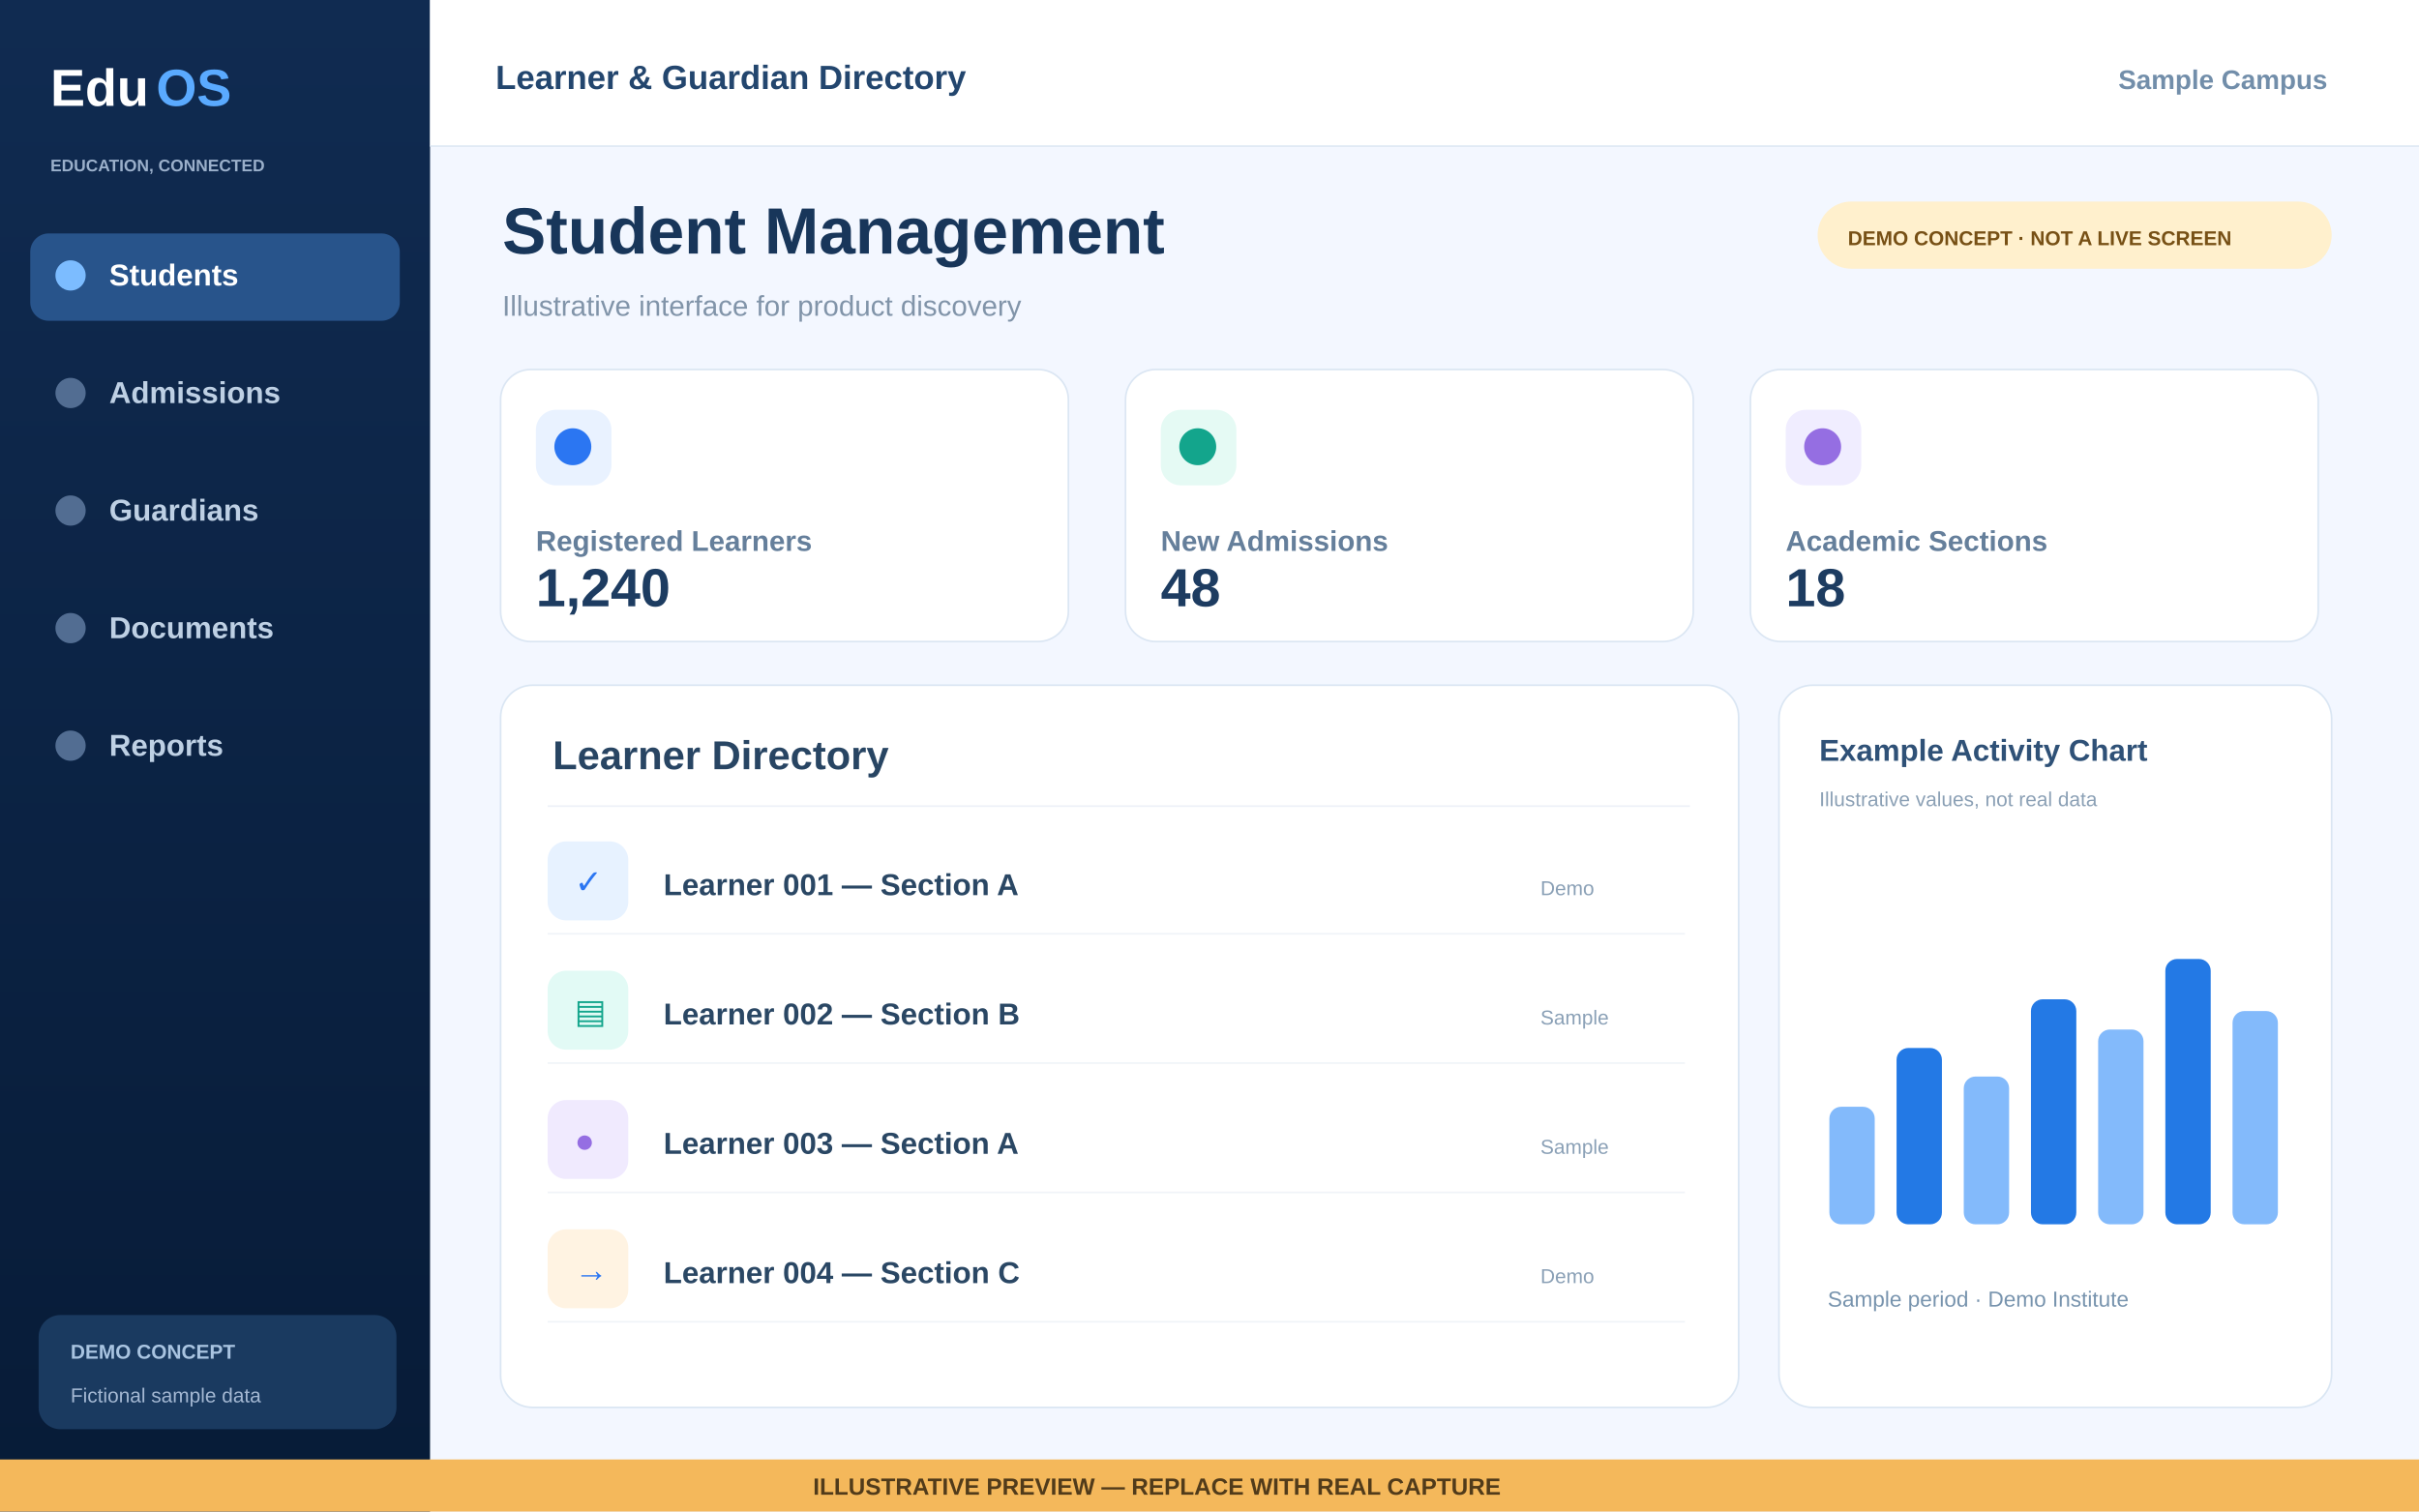
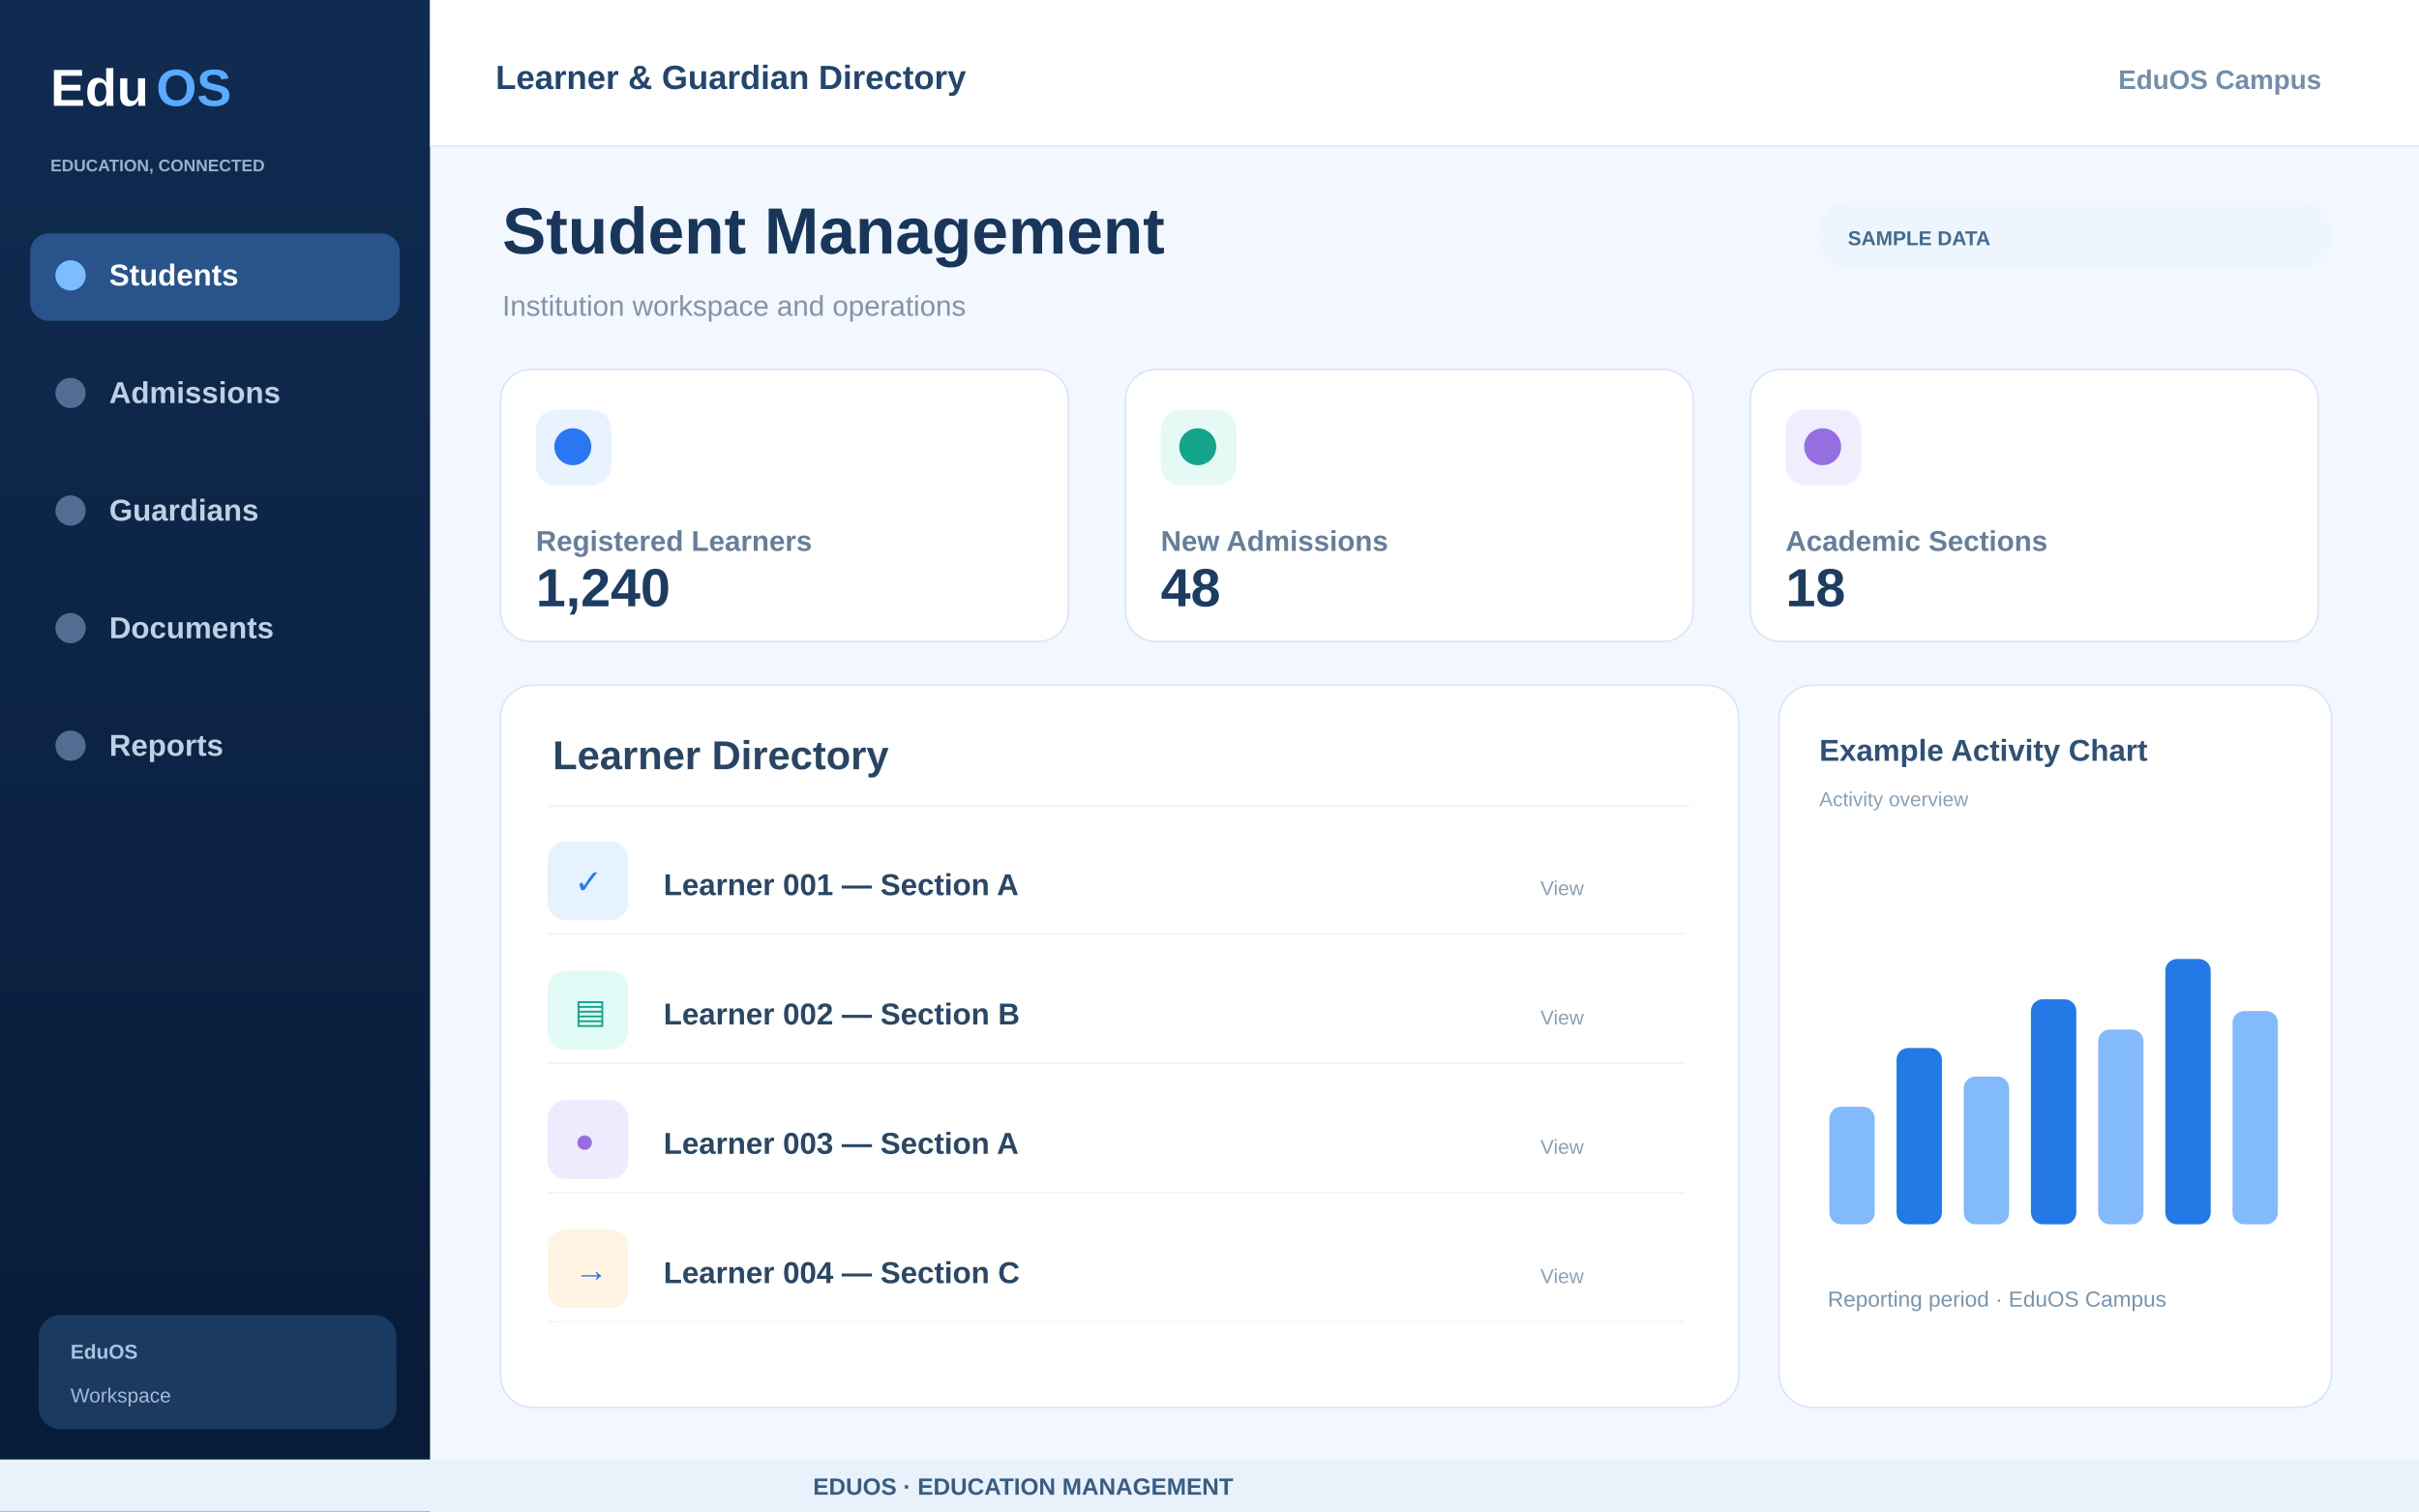
- <svg xmlns="http://www.w3.org/2000/svg" width="1440" height="900" viewBox="0 0 1440 900" role="img" aria-label="Student Management — synthetic demo interface, not a live screenshot">
+ <svg xmlns="http://www.w3.org/2000/svg" width="1440" height="900" viewBox="0 0 1440 900" role="img" aria-label="Student Management — EduOS interface screen with sample data">
  <defs>
    <linearGradient id="nav" x1="0" y1="0" x2="0" y2="1">
      <stop stop-color="#102b51" />
      <stop offset="1" stop-color="#071b37" />
    </linearGradient>
  </defs>
  <rect width="1440" height="900" fill="#f3f7ff" />
  <rect width="256" height="900" fill="url(#nav)" />
  <rect x="256" y="0" width="1184" height="87" fill="#fff" />
  <path d="M256 87h1184" stroke="#dfe9f4" />
  <text x="30" y="63" font-size="31" font-weight="800" fill="#fff" font-family="Arial,Helvetica,sans-serif">Edu</text>
  <text x="93" y="63" font-size="31" font-weight="800" fill="#5aaaff" font-family="Arial,Helvetica,sans-serif">OS</text>
  <text x="30" y="102" font-size="10" font-weight="700" fill="#9bb0cb" font-family="Arial,Helvetica,sans-serif">EDUCATION, CONNECTED</text>
  <rect x="18" y="139" width="220" height="52" rx="11" fill="#28548b" />
  <circle cx="42" cy="164" r="9" fill="#7cbcff" />
  <text x="65" y="170" font-size="18" font-weight="750" fill="#fff" font-family="Arial,Helvetica,sans-serif">Students</text>
  <circle cx="42" cy="234" r="9" fill="#526d92" />
  <text x="65" y="240" font-size="18" font-weight="550" fill="#bed0e4" font-family="Arial,Helvetica,sans-serif">Admissions</text>
  <circle cx="42" cy="304" r="9" fill="#526d92" />
  <text x="65" y="310" font-size="18" font-weight="550" fill="#bed0e4" font-family="Arial,Helvetica,sans-serif">Guardians</text>
  <circle cx="42" cy="374" r="9" fill="#526d92" />
  <text x="65" y="380" font-size="18" font-weight="550" fill="#bed0e4" font-family="Arial,Helvetica,sans-serif">Documents</text>
  <circle cx="42" cy="444" r="9" fill="#526d92" />
  <text x="65" y="450" font-size="18" font-weight="550" fill="#bed0e4" font-family="Arial,Helvetica,sans-serif">Reports</text>
  <rect x="23" y="783" width="213" height="68" rx="13" fill="#1a3a60" />
-   <text x="42" y="809" font-size="12" font-weight="750" fill="#a9c4e1" font-family="Arial,Helvetica,sans-serif">DEMO CONCEPT</text>
-   <text x="42" y="835" font-size="12" font-weight="500" fill="#a4b8d3" font-family="Arial,Helvetica,sans-serif">Fictional sample data</text>
+   <text x="42" y="809" font-size="12" font-weight="750" fill="#a9c4e1" font-family="Arial,Helvetica,sans-serif">EduOS</text>
+   <text x="42" y="835" font-size="12" font-weight="500" fill="#a4b8d3" font-family="Arial,Helvetica,sans-serif">Workspace</text>
  <text x="295" y="53" font-size="20" font-weight="720" fill="#23466e" font-family="Arial,Helvetica,sans-serif">Learner &amp; Guardian Directory</text>
-   <text x="1261" y="53" font-size="16" font-weight="600" fill="#728eaa" font-family="Arial,Helvetica,sans-serif">Sample Campus</text>
+   <text x="1261" y="53" font-size="16" font-weight="600" fill="#728eaa" font-family="Arial,Helvetica,sans-serif">EduOS Campus</text>
  <text x="299" y="151" font-size="39" font-weight="800" fill="#18365a" font-family="Arial,Helvetica,sans-serif">Student Management</text>
-   <text x="299" y="188" font-size="17" font-weight="500" fill="#8194a9" font-family="Arial,Helvetica,sans-serif">Illustrative interface for product discovery</text>
-   <rect x="1082" y="120" width="306" height="40" rx="20" fill="#fff0cd" />
-   <text x="1100" y="146" font-size="12" font-weight="750" fill="#775015" font-family="Arial,Helvetica,sans-serif">DEMO CONCEPT · NOT A LIVE SCREEN</text>
+   <text x="299" y="188" font-size="17" font-weight="500" fill="#8194a9" font-family="Arial,Helvetica,sans-serif">Institution workspace and operations</text>
+   <rect x="1082" y="120" width="306" height="40" rx="20" fill="#edf5ff" />
+   <text x="1100" y="146" font-size="12" font-weight="750" fill="#436a91" font-family="Arial,Helvetica,sans-serif">SAMPLE DATA</text>
  <rect x="298" y="220" width="338" height="162" rx="18" fill="#fff" stroke="#dbe6f3" />
  <rect x="319" y="244" width="45" height="45" rx="12" fill="#e9f2ff" />
  <circle cx="341" cy="266" r="11" fill="#2b76f2" />
  <text x="319" y="328" font-size="17" font-weight="600" fill="#657f9b" font-family="Arial,Helvetica,sans-serif">Registered Learners</text>
  <text x="319" y="361" font-size="32" font-weight="800" fill="#1d3c61" font-family="Arial,Helvetica,sans-serif">1,240</text>
  <rect x="670" y="220" width="338" height="162" rx="18" fill="#fff" stroke="#dbe6f3" />
  <rect x="691" y="244" width="45" height="45" rx="12" fill="#e5faf4" />
  <circle cx="713" cy="266" r="11" fill="#13a58c" />
  <text x="691" y="328" font-size="17" font-weight="600" fill="#657f9b" font-family="Arial,Helvetica,sans-serif">New Admissions</text>
  <text x="691" y="361" font-size="32" font-weight="800" fill="#1d3c61" font-family="Arial,Helvetica,sans-serif">48</text>
  <rect x="1042" y="220" width="338" height="162" rx="18" fill="#fff" stroke="#dbe6f3" />
  <rect x="1063" y="244" width="45" height="45" rx="12" fill="#f0edff" />
  <circle cx="1085" cy="266" r="11" fill="#956ee2" />
  <text x="1063" y="328" font-size="17" font-weight="600" fill="#657f9b" font-family="Arial,Helvetica,sans-serif">Academic Sections</text>
  <text x="1063" y="361" font-size="32" font-weight="800" fill="#1d3c61" font-family="Arial,Helvetica,sans-serif">18</text>
  <rect x="298" y="408" width="737" height="430" rx="19" fill="#fff" stroke="#dae6f3" />
  <text x="329" y="458" font-size="24" font-weight="740" fill="#284563" font-family="Arial,Helvetica,sans-serif">Learner Directory</text>
  <path d="M326 480h680" stroke="#edf1f8" />
  <rect x="326" y="501" width="48" height="47" rx="11" fill="#e7f2ff" />
  <text x="342" y="532" font-size="20" font-weight="750" fill="#2b76f2" font-family="Arial,Helvetica,sans-serif">✓</text>
  <text x="395" y="533" font-size="18" font-weight="620" fill="#2a4764" font-family="Arial,Helvetica,sans-serif">Learner 001 — Section A</text>
-   <text x="917" y="533" font-size="12" font-weight="500" fill="#8aa0b6" font-family="Arial,Helvetica,sans-serif">Demo</text>
+   <text x="917" y="533" font-size="12" font-weight="500" fill="#8aa0b6" font-family="Arial,Helvetica,sans-serif">View</text>
  <path d="M326 556h677" stroke="#f0f4f8" />
  <rect x="326" y="578" width="48" height="47" rx="11" fill="#e2faf5" />
  <text x="342" y="609" font-size="20" font-weight="750" fill="#13a58c" font-family="Arial,Helvetica,sans-serif">▤</text>
  <text x="395" y="610" font-size="18" font-weight="620" fill="#2a4764" font-family="Arial,Helvetica,sans-serif">Learner 002 — Section B</text>
-   <text x="917" y="610" font-size="12" font-weight="500" fill="#8aa0b6" font-family="Arial,Helvetica,sans-serif">Sample</text>
+   <text x="917" y="610" font-size="12" font-weight="500" fill="#8aa0b6" font-family="Arial,Helvetica,sans-serif">View</text>
  <path d="M326 633h677" stroke="#f0f4f8" />
  <rect x="326" y="655" width="48" height="47" rx="11" fill="#f0eafe" />
  <text x="342" y="686" font-size="20" font-weight="750" fill="#956ee2" font-family="Arial,Helvetica,sans-serif">●</text>
  <text x="395" y="687" font-size="18" font-weight="620" fill="#2a4764" font-family="Arial,Helvetica,sans-serif">Learner 003 — Section A</text>
-   <text x="917" y="687" font-size="12" font-weight="500" fill="#8aa0b6" font-family="Arial,Helvetica,sans-serif">Sample</text>
+   <text x="917" y="687" font-size="12" font-weight="500" fill="#8aa0b6" font-family="Arial,Helvetica,sans-serif">View</text>
  <path d="M326 710h677" stroke="#f0f4f8" />
  <rect x="326" y="732" width="48" height="47" rx="11" fill="#fff3e2" />
  <text x="342" y="763" font-size="20" font-weight="750" fill="#2b76f2" font-family="Arial,Helvetica,sans-serif">→</text>
  <text x="395" y="764" font-size="18" font-weight="620" fill="#2a4764" font-family="Arial,Helvetica,sans-serif">Learner 004 — Section C</text>
-   <text x="917" y="764" font-size="12" font-weight="500" fill="#8aa0b6" font-family="Arial,Helvetica,sans-serif">Demo</text>
+   <text x="917" y="764" font-size="12" font-weight="500" fill="#8aa0b6" font-family="Arial,Helvetica,sans-serif">View</text>
  <path d="M326 787h677" stroke="#f0f4f8" />
  <rect x="1059" y="408" width="329" height="430" rx="20" fill="#fff" stroke="#dae6f3" />
  <text x="1083" y="453" font-size="18" font-weight="740" fill="#2f5177" font-family="Arial,Helvetica,sans-serif">Example Activity Chart</text>
-   <text x="1083" y="480" font-size="12" font-weight="500" fill="#8ba0b5" font-family="Arial,Helvetica,sans-serif">Illustrative values, not real data</text>
+   <text x="1083" y="480" font-size="12" font-weight="500" fill="#8ba0b5" font-family="Arial,Helvetica,sans-serif">Activity overview</text>
  <rect x="1089" y="659" width="27" height="70" rx="7" fill="#83bafb" />
  <rect x="1129" y="624" width="27" height="105" rx="7" fill="#2379e5" />
  <rect x="1169" y="641" width="27" height="88" rx="7" fill="#83bafb" />
  <rect x="1209" y="595" width="27" height="134" rx="7" fill="#2379e5" />
  <rect x="1249" y="613" width="27" height="116" rx="7" fill="#83bafb" />
  <rect x="1289" y="571" width="27" height="158" rx="7" fill="#2379e5" />
  <rect x="1329" y="602" width="27" height="127" rx="7" fill="#83bafb" />
-   <text x="1088" y="778" font-size="13" font-weight="500" fill="#7894ae" font-family="Arial,Helvetica,sans-serif">Sample period · Demo Institute</text>
-   <rect x="0" y="869" width="1440" height="31" fill="#f4b85b" />
-   <text x="484" y="890" font-size="14" font-weight="800" fill="#513b1a" font-family="Arial,Helvetica,sans-serif">ILLUSTRATIVE PREVIEW — REPLACE WITH REAL CAPTURE</text>
+   <text x="1088" y="778" font-size="13" font-weight="500" fill="#7894ae" font-family="Arial,Helvetica,sans-serif">Reporting period · EduOS Campus</text>
+   <rect x="0" y="869" width="1440" height="31" fill="#e9f1fb" />
+   <text x="484" y="890" font-size="14" font-weight="800" fill="#375d83" font-family="Arial,Helvetica,sans-serif">EDUOS · EDUCATION MANAGEMENT</text>
</svg>
